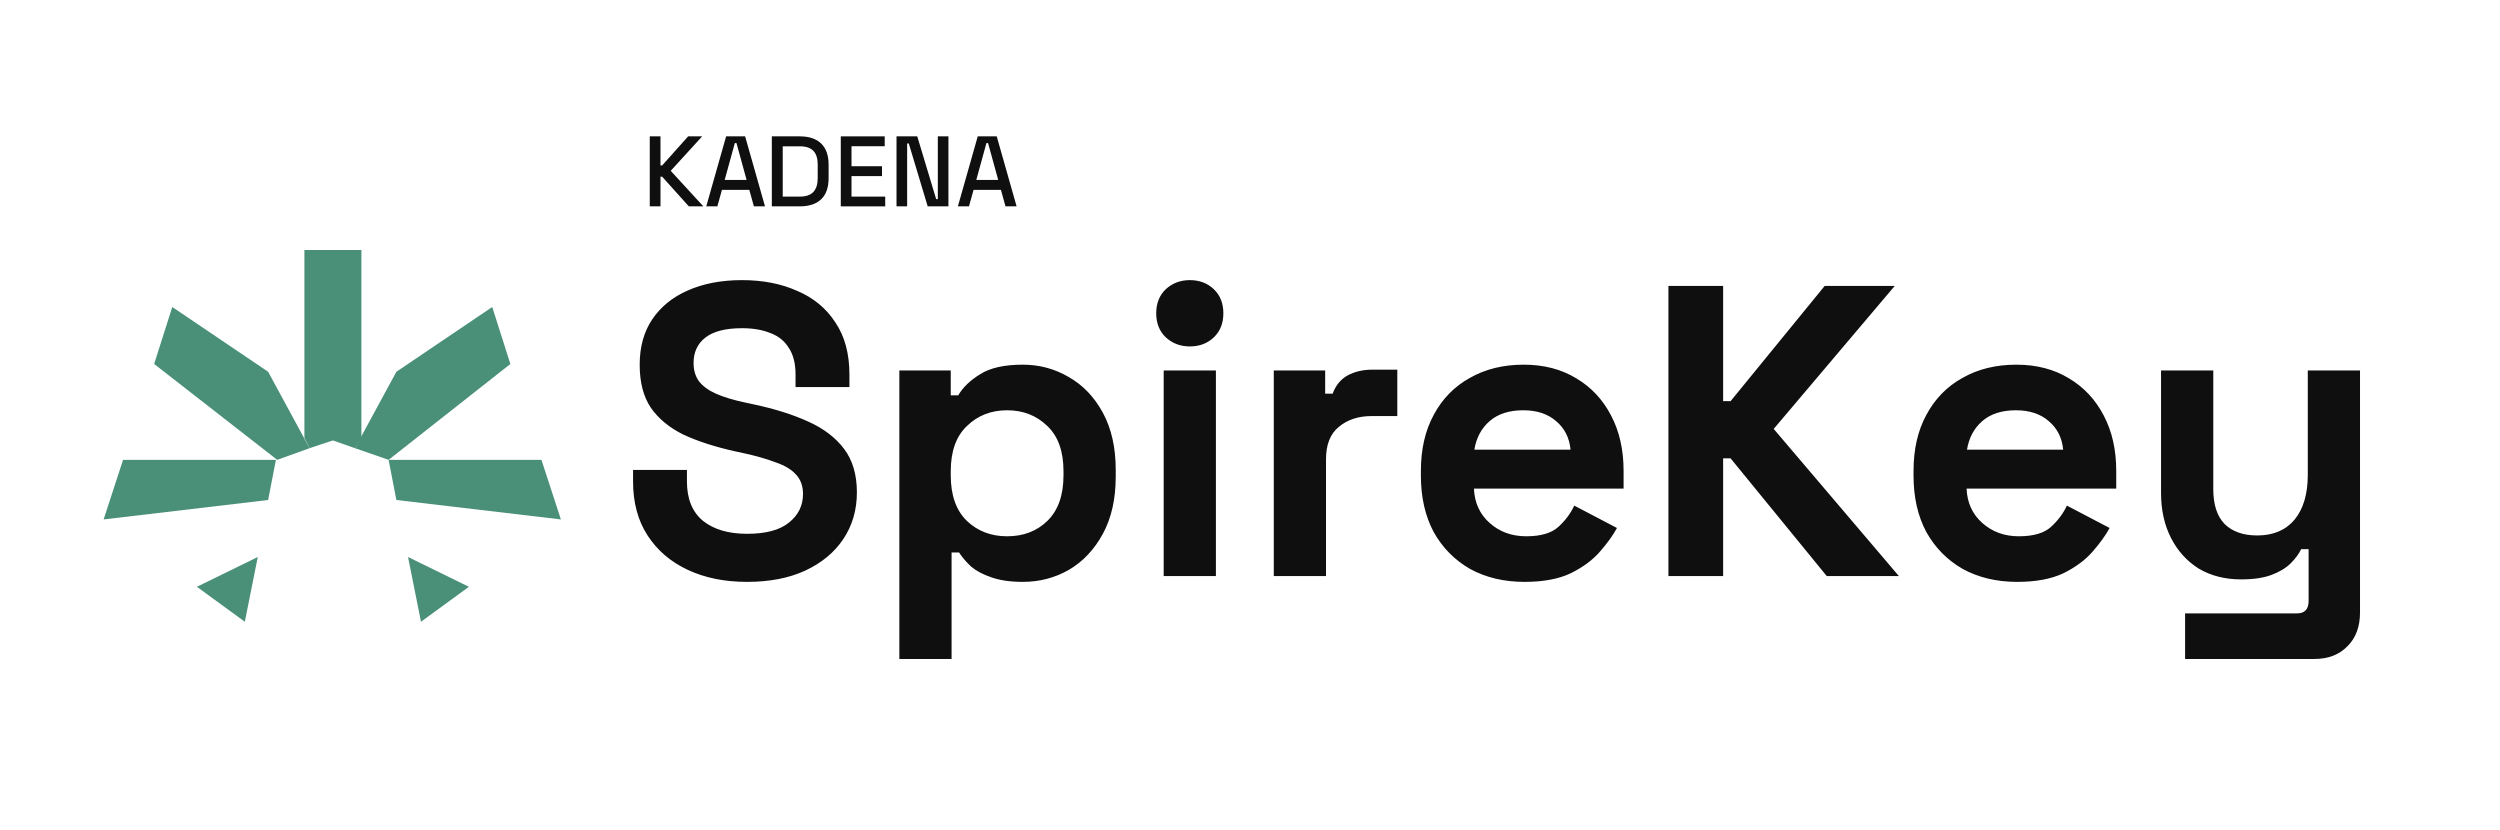
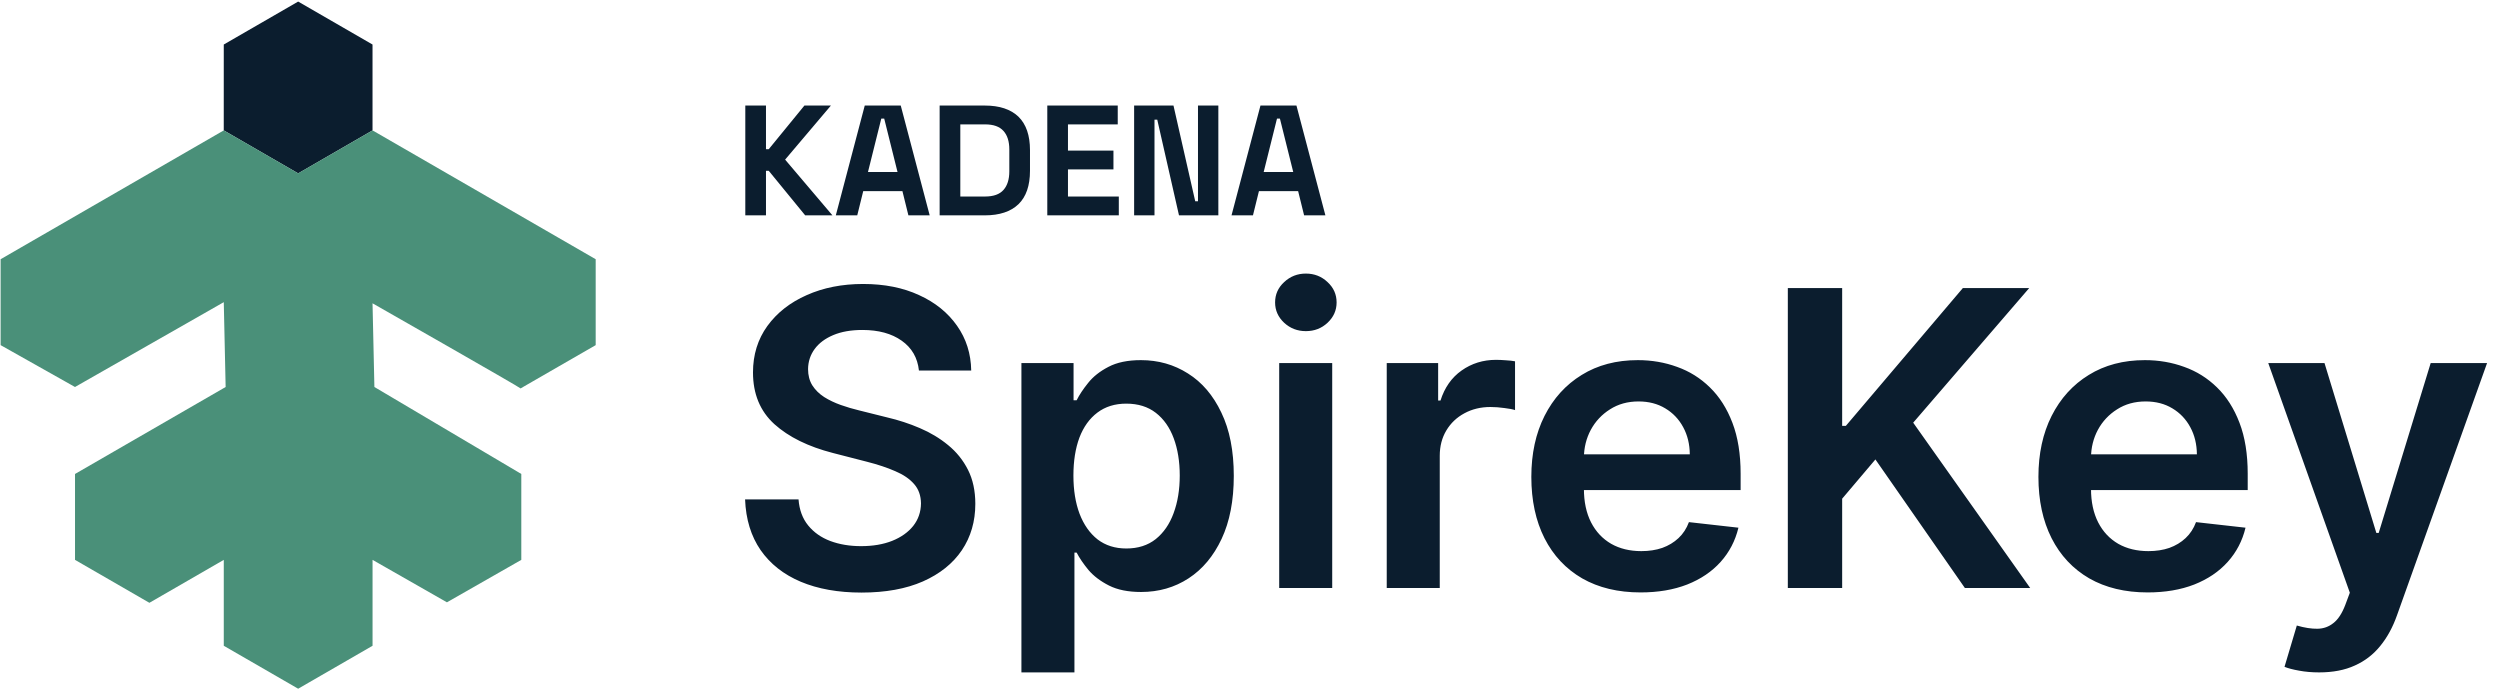
- <svg xmlns="http://www.w3.org/2000/svg" data-style="kdacolor" width="193" height="64" viewBox="0 0 193 64" fill="none">
-   <path id="{kda.foundation.color.icon.brand.logo.default}" d="M15.2,45.3l4.7-2.3-1,5-3.7-2.7Z" fill="#4A9079" />
-   <path id="{kda.foundation.color.icon.brand.logo.default}" d="M20.7,38.6l-12.7,1.5,1.5-4.6h11.8l-.6,3.1Z" fill="#4A9079" />
-   <polygon id="{kda.foundation.color.icon.brand.logo.default}" points="23.5 33.8 22.1 31.2 23.5 33.8 23.5 33.8" fill="#4A9079" />
-   <polygon id="{kda.foundation.color.icon.brand.logo.default}" points="20.7 28.7 20.7 28.7 22.1 31.2 20.7 28.7" fill="#4A9079" />
-   <path id="{kda.foundation.color.icon.brand.logo.default}" d="M32.5,48l-1-5,4.7,2.3-3.7,2.7Z" fill="#4A9079" />
-   <path id="{kda.foundation.color.icon.brand.logo.default}" d="M30,35.5h11.8s1.5,4.6,1.5,4.6l-12.7-1.5-.6-3.1Z" fill="#4A9079" />
-   <polygon id="{kda.foundation.color.icon.brand.logo.default}" points="27.9 33.8 29.3 31.2 27.9 33.8 27.9 33.8" fill="#4A9079" />
-   <polygon id="{kda.foundation.color.icon.brand.logo.default}" points="30.6 28.7 30.6 28.7 29.3 31.2 30.6 28.7" fill="#4A9079" />
-   <polygon id="{kda.foundation.color.icon.brand.logo.default}" points="23.5 19.3 23.5 33.8 23.9 34.6 25.7 34 27.4 34.6 27.9 33.8 27.9 19.3 23.5 19.3" fill="#4A9079" />
-   <polygon id="{kda.foundation.color.icon.brand.logo.default}" points="30.6 28.7 38 23.7 39.4 28.1 30 35.5 27.4 34.6 30.6 28.7" fill="#4A9079" />
-   <polygon id="{kda.foundation.color.icon.brand.logo.default}" points="20.7 28.7 13.3 23.7 11.9 28.1 21.4 35.5 23.9 34.6 20.7 28.7" fill="#4A9079" />
-   <path id="{kda.foundation.color.text.brand.wordmark.default}" d="M50.162 15.931V10.527H50.989V12.773H51.117C51.453 12.401 52.122 11.653 53.125 10.527H54.208C53.802 10.975 52.993 11.861 51.779 13.187C52.2 13.644 53.04 14.559 54.298 15.931H53.178C52.837 15.549 52.15 14.785 51.117 13.64H50.99V15.931H50.163H50.162Z" fill="#0F0F0F" />
-   <path id="{kda.foundation.color.text.brand.wordmark.default}" d="M54.523 15.931C54.779 15.032 55.29 13.23 56.057 10.527H57.524C57.78 11.426 58.291 13.228 59.058 15.931H58.2C58.14 15.72 58.022 15.296 57.847 14.657H55.734C55.679 14.867 55.561 15.292 55.38 15.931H54.523ZM55.945 13.889H57.637C57.507 13.412 57.246 12.464 56.856 11.047H56.728C56.598 11.52 56.337 12.467 55.946 13.889H55.945Z" fill="#0F0F0F" />
-   <path id="{kda.foundation.color.text.brand.wordmark.default}" d="M59.585 15.931V10.527H61.743C62.46 10.527 63.009 10.711 63.39 11.077C63.776 11.444 63.969 11.994 63.969 12.727V13.737C63.969 14.476 63.776 15.026 63.39 15.387C63.009 15.749 62.46 15.93 61.743 15.93H59.585V15.931ZM60.427 15.178H61.751C62.217 15.178 62.562 15.06 62.789 14.823C63.015 14.582 63.127 14.228 63.127 13.761V12.698C63.127 12.225 63.014 11.873 62.789 11.642C62.563 11.412 62.218 11.295 61.751 11.295H60.427V15.178Z" fill="#0F0F0F" />
-   <path id="{kda.foundation.color.text.brand.wordmark.default}" d="M64.909 15.931V10.527H68.3V11.289H65.736V12.834H68.091V13.595H65.736V15.178H68.338V15.932H64.909L64.909 15.931Z" fill="#0F0F0F" />
-   <path id="{kda.foundation.color.text.brand.wordmark.default}" d="M69.211 15.931V10.527H70.813C71.054 11.336 71.54 12.951 72.272 15.373H72.4V10.527H73.219V15.931H71.618C71.377 15.122 70.891 13.504 70.158 11.077H70.031V15.931H69.211Z" fill="#0F0F0F" />
-   <path id="{kda.foundation.color.text.brand.wordmark.default}" d="M73.948 15.931C74.204 15.032 74.715 13.23 75.482 10.527H76.948C77.204 11.426 77.715 13.228 78.482 15.931H77.625C77.565 15.72 77.446 15.296 77.271 14.657H75.159C75.104 14.867 74.986 15.292 74.805 15.931H73.948H73.948ZM75.369 13.889H77.061C76.931 13.412 76.67 12.464 76.279 11.047H76.152C76.021 11.52 75.761 12.467 75.37 13.889H75.369Z" fill="#0F0F0F" />
-   <path id="{kda.foundation.color.text.brand.wordmark.default}" d="M57.672 44.921C55.944 44.921 54.419 44.612 53.096 43.993C51.773 43.374 50.739 42.489 49.992 41.337C49.245 40.185 48.872 38.798 48.872 37.177V36.281H53.032V37.177C53.032 38.521 53.448 39.534 54.28 40.217C55.112 40.878 56.242 41.209 57.672 41.209C59.123 41.209 60.2 40.921 60.904 40.345C61.629 39.769 61.992 39.033 61.992 38.137C61.992 37.518 61.81 37.017 61.448 36.633C61.106 36.249 60.594 35.94 59.912 35.705C59.251 35.449 58.44 35.214 57.48 35.001L56.744 34.841C55.208 34.5 53.885 34.073 52.776 33.561C51.688 33.028 50.845 32.334 50.248 31.481C49.672 30.628 49.384 29.518 49.384 28.153C49.384 26.788 49.704 25.625 50.344 24.665C51.005 23.684 51.922 22.937 53.096 22.425C54.291 21.892 55.688 21.625 57.288 21.625C58.888 21.625 60.306 21.902 61.544 22.457C62.803 22.99 63.784 23.801 64.488 24.889C65.213 25.956 65.576 27.3 65.576 28.921V29.881H61.416V28.921C61.416 28.068 61.245 27.385 60.904 26.873C60.584 26.34 60.114 25.956 59.496 25.721C58.877 25.465 58.141 25.337 57.288 25.337C56.008 25.337 55.059 25.582 54.44 26.073C53.843 26.542 53.544 27.193 53.544 28.025C53.544 28.58 53.682 29.049 53.96 29.433C54.258 29.817 54.696 30.137 55.272 30.393C55.848 30.649 56.584 30.873 57.48 31.065L58.216 31.225C59.816 31.566 61.203 32.004 62.376 32.537C63.571 33.07 64.499 33.774 65.16 34.649C65.821 35.524 66.152 36.644 66.152 38.009C66.152 39.374 65.8 40.58 65.096 41.625C64.413 42.649 63.432 43.46 62.152 44.057C60.893 44.633 59.4 44.921 57.672 44.921ZM69.43 50.873V28.601H73.398V30.521H73.974C74.337 29.902 74.902 29.358 75.67 28.889C76.438 28.398 77.537 28.153 78.966 28.153C80.246 28.153 81.43 28.473 82.518 29.113C83.606 29.732 84.481 30.649 85.142 31.865C85.803 33.081 86.134 34.553 86.134 36.281V36.793C86.134 38.521 85.803 39.993 85.142 41.209C84.481 42.425 83.606 43.353 82.518 43.993C81.43 44.612 80.246 44.921 78.966 44.921C78.006 44.921 77.195 44.804 76.534 44.569C75.894 44.356 75.371 44.078 74.966 43.737C74.582 43.374 74.273 43.012 74.038 42.649H73.462V50.873H69.43ZM77.75 41.401C79.009 41.401 80.043 41.006 80.854 40.217C81.686 39.406 82.102 38.233 82.102 36.697V36.377C82.102 34.841 81.686 33.678 80.854 32.889C80.022 32.078 78.987 31.673 77.75 31.673C76.513 31.673 75.478 32.078 74.646 32.889C73.814 33.678 73.398 34.841 73.398 36.377V36.697C73.398 38.233 73.814 39.406 74.646 40.217C75.478 41.006 76.513 41.401 77.75 41.401ZM89.836 44.473V28.601H93.868V44.473H89.836ZM91.852 26.745C91.127 26.745 90.508 26.51 89.996 26.041C89.506 25.572 89.26 24.953 89.26 24.185C89.26 23.417 89.506 22.798 89.996 22.329C90.508 21.86 91.127 21.625 91.852 21.625C92.599 21.625 93.218 21.86 93.708 22.329C94.199 22.798 94.444 23.417 94.444 24.185C94.444 24.953 94.199 25.572 93.708 26.041C93.218 26.51 92.599 26.745 91.852 26.745ZM98.336 44.473V28.601H102.304V30.393H102.88C103.115 29.753 103.499 29.284 104.032 28.985C104.587 28.686 105.227 28.537 105.952 28.537H107.872V32.121H105.888C104.864 32.121 104.022 32.398 103.36 32.953C102.699 33.486 102.368 34.318 102.368 35.449V44.473H98.336ZM117.693 44.921C116.115 44.921 114.717 44.59 113.501 43.929C112.307 43.246 111.368 42.297 110.685 41.081C110.024 39.844 109.693 38.393 109.693 36.729V36.345C109.693 34.681 110.024 33.241 110.685 32.025C111.347 30.788 112.275 29.838 113.469 29.177C114.664 28.494 116.051 28.153 117.629 28.153C119.187 28.153 120.541 28.505 121.693 29.209C122.845 29.892 123.741 30.852 124.381 32.089C125.021 33.305 125.341 34.724 125.341 36.345V37.721H113.789C113.832 38.809 114.237 39.694 115.005 40.377C115.773 41.06 116.712 41.401 117.821 41.401C118.952 41.401 119.784 41.156 120.317 40.665C120.851 40.174 121.256 39.63 121.533 39.033L124.829 40.761C124.531 41.316 124.093 41.924 123.517 42.585C122.963 43.225 122.216 43.78 121.277 44.249C120.339 44.697 119.144 44.921 117.693 44.921ZM113.821 34.713H121.245C121.16 33.796 120.787 33.06 120.125 32.505C119.485 31.95 118.643 31.673 117.597 31.673C116.509 31.673 115.645 31.95 115.005 32.505C114.365 33.06 113.971 33.796 113.821 34.713ZM128.802 44.473V22.073H133.026V30.969H133.602L140.866 22.073H146.274L136.93 33.113L146.594 44.473H141.026L133.602 35.385H133.026V44.473H128.802ZM155.725 44.921C154.146 44.921 152.749 44.59 151.533 43.929C150.338 43.246 149.399 42.297 148.717 41.081C148.055 39.844 147.725 38.393 147.725 36.729V36.345C147.725 34.681 148.055 33.241 148.717 32.025C149.378 30.788 150.306 29.838 151.501 29.177C152.695 28.494 154.082 28.153 155.661 28.153C157.218 28.153 158.573 28.505 159.725 29.209C160.877 29.892 161.773 30.852 162.413 32.089C163.053 33.305 163.373 34.724 163.373 36.345V37.721H151.821C151.863 38.809 152.269 39.694 153.037 40.377C153.805 41.06 154.743 41.401 155.853 41.401C156.983 41.401 157.815 41.156 158.349 40.665C158.882 40.174 159.287 39.63 159.565 39.033L162.861 40.761C162.562 41.316 162.125 41.924 161.549 42.585C160.994 43.225 160.247 43.78 159.309 44.249C158.37 44.697 157.175 44.921 155.725 44.921ZM151.853 34.713H159.277C159.191 33.796 158.818 33.06 158.157 32.505C157.517 31.95 156.674 31.673 155.629 31.673C154.541 31.673 153.677 31.95 153.037 32.505C152.397 33.06 152.002 33.796 151.853 34.713ZM168.689 50.873V47.353H177.329C177.927 47.353 178.225 47.033 178.225 46.393V42.393H177.649C177.479 42.756 177.212 43.118 176.849 43.481C176.487 43.844 175.996 44.142 175.377 44.377C174.759 44.612 173.969 44.729 173.009 44.729C171.772 44.729 170.684 44.452 169.745 43.897C168.828 43.321 168.113 42.532 167.601 41.529C167.089 40.526 166.833 39.374 166.833 38.073V28.601H170.865V37.753C170.865 38.948 171.153 39.844 171.729 40.441C172.327 41.038 173.169 41.337 174.257 41.337C175.495 41.337 176.455 40.932 177.137 40.121C177.82 39.289 178.161 38.137 178.161 36.665V28.601H182.193V47.289C182.193 48.377 181.873 49.241 181.233 49.881C180.593 50.542 179.74 50.873 178.673 50.873H168.689Z" fill="#0F0F0F" />
+ <svg xmlns="http://www.w3.org/2000/svg" width="1201" height="331" viewBox="0 0 1201 331" fill="none">
+   <path d="M143.23 0.752L107.499 21.391L107.489 62.648L143.23 83.286L178.961 62.648V21.391L143.23 0.752Z" fill="#0B1D2E" />
+   <path d="M143.231 330.857L107.5 310.228V268.961L71.769 289.59L36.038 268.961V227.694L108.397 185.912L107.5 145.16L36.028 185.912L0.297 165.799V124.532L107.5 62.637L143.231 83.265L178.962 62.637L286.166 124.532V165.799C286.166 165.799 249.754 186.778 250.095 186.603C250.435 186.427 178.962 145.707 178.962 145.707L179.859 185.912L250.435 227.694V268.961L214.704 289.353L178.973 268.961V310.228L143.242 330.857H143.231Z" fill="#4A9079" />
+   <path d="M358.045 103.455C358.045 94.676 358.045 77.094 358.045 50.707C359.664 50.707 362.974 50.707 367.977 50.707C367.977 54.19 367.977 61.178 367.977 71.674C368.173 71.674 368.614 71.674 369.301 71.674C372.146 68.192 377.859 61.203 386.442 50.707C388.551 50.707 392.794 50.707 399.17 50.707C395.491 55.072 388.159 63.729 377.173 76.677C380.949 81.14 388.527 90.066 399.905 103.455C397.698 103.455 393.333 103.455 386.81 103.455C383.867 99.875 378.031 92.739 369.301 82.047C369.105 82.047 368.664 82.047 367.977 82.047C367.977 85.627 367.977 92.763 367.977 103.455C366.309 103.455 362.999 103.455 358.045 103.455ZM401.524 103.455C403.878 94.676 408.513 77.094 415.428 50.707C418.322 50.707 424.084 50.707 432.716 50.707C435.021 59.486 439.656 77.069 446.621 103.455C444.904 103.455 441.495 103.455 436.395 103.455C435.904 101.542 434.948 97.668 433.526 91.832C430.387 91.832 424.109 91.832 414.692 91.832C414.202 93.793 413.245 97.668 411.823 103.455C410.107 103.455 406.673 103.455 401.524 103.455ZM416.973 82.636C419.327 82.636 424.06 82.636 431.171 82.636C430.092 78.369 427.959 69.81 424.771 56.961C424.526 56.961 424.06 56.961 423.373 56.961C422.343 61.227 420.21 69.786 416.973 82.636ZM451.402 103.455C451.402 101.984 451.402 99.066 451.402 94.701C451.402 88.815 451.402 77.069 451.402 59.462C451.402 57.99 451.402 55.072 451.402 50.707C455.032 50.707 462.266 50.707 473.105 50.707C480.167 50.707 485.562 52.497 489.29 56.078C492.968 59.707 494.807 65.053 494.807 72.115C494.807 74.322 494.807 77.633 494.807 82.047C494.807 89.159 492.968 94.504 489.29 98.085C485.562 101.665 480.167 103.455 473.105 103.455C468.298 103.455 461.064 103.455 451.402 103.455ZM461.334 94.406C463.345 94.406 467.317 94.406 473.252 94.406C477.274 94.406 480.216 93.352 482.08 91.243C483.944 89.134 484.876 86.167 484.876 82.341C484.876 79.987 484.876 76.48 484.876 71.821C484.876 67.947 483.944 64.979 482.08 62.919C480.216 60.81 477.274 59.756 473.252 59.756C470.603 59.756 466.631 59.756 461.334 59.756C461.334 65.543 461.334 77.094 461.334 94.406ZM503.12 103.455C503.12 94.676 503.12 77.094 503.12 50.707C508.76 50.707 520.041 50.707 536.961 50.707C536.961 52.228 536.961 55.244 536.961 59.756C532.989 59.756 525.019 59.756 513.052 59.756C513.052 61.865 513.052 66.058 513.052 72.336C516.681 72.336 523.964 72.336 534.901 72.336C534.901 73.856 534.901 76.873 534.901 81.385C531.223 81.385 523.94 81.385 513.052 81.385C513.052 83.543 513.052 87.883 513.052 94.406C517.123 94.406 525.264 94.406 537.476 94.406C537.476 95.927 537.476 98.943 537.476 103.455C531.738 103.455 520.286 103.455 503.12 103.455ZM544.833 103.455C544.833 94.676 544.833 77.094 544.833 50.707C547.972 50.707 554.274 50.707 563.74 50.707C565.456 58.358 568.939 73.685 574.186 96.687C574.432 96.687 574.873 96.687 575.511 96.687C575.511 89.036 575.511 73.709 575.511 50.707C577.178 50.707 580.44 50.707 585.295 50.707C585.295 59.486 585.295 77.069 585.295 103.455C582.156 103.455 575.854 103.455 566.388 103.455C564.672 95.804 561.19 80.478 555.942 57.475C555.746 57.475 555.304 57.475 554.618 57.475C554.618 65.175 554.618 80.502 554.618 103.455C552.95 103.455 549.688 103.455 544.833 103.455ZM591.622 103.455C593.976 94.676 598.611 77.094 605.526 50.707C608.42 50.707 614.183 50.707 622.815 50.707C625.12 59.486 629.754 77.069 636.719 103.455C635.002 103.455 631.594 103.455 626.493 103.455C626.002 101.542 625.046 97.668 623.624 91.832C620.485 91.832 614.207 91.832 604.791 91.832C604.3 93.793 603.344 97.668 601.921 103.455C600.205 103.455 596.772 103.455 591.622 103.455ZM607.071 82.636C609.425 82.636 614.158 82.636 621.27 82.636C620.191 78.369 618.057 69.81 614.869 56.961C614.624 56.961 614.158 56.961 613.471 56.961C612.442 61.227 610.308 69.786 607.071 82.636Z" fill="#0B1D2E" />
+   <path d="M441.455 178.006C440.798 171.861 438.03 167.076 433.152 163.652C428.32 160.228 422.035 158.516 414.295 158.516C408.854 158.516 404.187 159.336 400.293 160.978C396.4 162.62 393.421 164.848 391.358 167.662C389.294 170.477 388.238 173.69 388.191 177.302C388.191 180.304 388.871 182.907 390.232 185.112C391.639 187.317 393.539 189.193 395.931 190.741C398.323 192.242 400.974 193.508 403.882 194.54C406.79 195.572 409.722 196.44 412.677 197.144L426.186 200.521C431.627 201.788 436.858 203.5 441.877 205.657C446.943 207.815 451.469 210.536 455.456 213.819C459.49 217.103 462.68 221.066 465.025 225.71C467.371 230.354 468.543 235.795 468.543 242.034C468.543 250.477 466.386 257.912 462.07 264.338C457.755 270.718 451.516 275.713 443.354 279.325C435.239 282.89 425.412 284.673 413.873 284.673C402.662 284.673 392.929 282.937 384.673 279.466C376.464 275.995 370.038 270.929 365.394 264.268C360.797 257.607 358.311 249.492 357.936 239.923H383.618C383.993 244.942 385.541 249.117 388.262 252.447C390.982 255.778 394.524 258.264 398.886 259.906C403.295 261.547 408.221 262.368 413.662 262.368C419.338 262.368 424.31 261.524 428.578 259.835C432.894 258.1 436.271 255.707 438.71 252.658C441.15 249.563 442.393 245.951 442.44 241.823C442.393 238.07 441.29 234.974 439.133 232.535C436.975 230.049 433.949 227.985 430.056 226.343C426.21 224.655 421.707 223.154 416.547 221.84L400.153 217.619C388.285 214.57 378.904 209.949 372.008 203.758C365.16 197.519 361.736 189.24 361.736 178.92C361.736 170.43 364.034 162.995 368.631 156.616C373.275 150.236 379.584 145.288 387.558 141.77C395.532 138.205 404.562 136.422 414.647 136.422C424.873 136.422 433.832 138.205 441.525 141.77C449.265 145.288 455.339 150.19 459.748 156.475C464.158 162.714 466.433 169.891 466.573 178.006H441.455ZM490.69 323.019V174.417H515.738V192.289H517.216C518.529 189.662 520.382 186.871 522.774 183.916C525.166 180.914 528.403 178.357 532.484 176.246C536.565 174.089 541.772 173.01 548.104 173.01C556.454 173.01 563.982 175.144 570.69 179.413C577.445 183.634 582.792 189.897 586.732 198.199C590.719 206.455 592.713 216.587 592.713 228.595C592.713 240.463 590.766 250.548 586.873 258.85C582.98 267.153 577.679 273.485 570.971 277.848C564.264 282.21 556.665 284.391 548.174 284.391C541.983 284.391 536.846 283.359 532.765 281.295C528.684 279.231 525.401 276.745 522.915 273.837C520.476 270.882 518.576 268.091 517.216 265.464H516.16V323.019H490.69ZM515.668 228.454C515.668 235.443 516.653 241.565 518.623 246.818C520.64 252.072 523.525 256.176 527.277 259.132C531.077 262.04 535.674 263.494 541.068 263.494C546.697 263.494 551.411 261.993 555.21 258.991C559.01 255.942 561.871 251.791 563.795 246.537C565.765 241.237 566.75 235.209 566.75 228.454C566.75 221.747 565.788 215.789 563.865 210.583C561.942 205.376 559.08 201.295 555.281 198.34C551.481 195.385 546.744 193.907 541.068 193.907C535.627 193.907 531.006 195.338 527.207 198.199C523.407 201.06 520.523 205.071 518.552 210.231C516.629 215.391 515.668 221.465 515.668 228.454ZM614.525 282.491V174.417H639.995V282.491H614.525ZM627.33 159.078C623.296 159.078 619.825 157.742 616.917 155.068C614.009 152.347 612.555 149.087 612.555 145.288C612.555 141.441 614.009 138.181 616.917 135.508C619.825 132.787 623.296 131.427 627.33 131.427C631.411 131.427 634.882 132.787 637.744 135.508C640.652 138.181 642.106 141.441 642.106 145.288C642.106 149.087 640.652 152.347 637.744 155.068C634.882 157.742 631.411 159.078 627.33 159.078ZM666.187 282.491V174.417H690.884V192.43H692.01C693.98 186.191 697.357 181.383 702.142 178.006C706.973 174.581 712.485 172.869 718.676 172.869C720.084 172.869 721.655 172.94 723.391 173.08C725.173 173.174 726.651 173.338 727.823 173.573V197.003C726.744 196.628 725.032 196.299 722.687 196.018C720.389 195.69 718.16 195.525 716.003 195.525C711.359 195.525 707.184 196.534 703.478 198.551C699.82 200.521 696.935 203.265 694.824 206.783C692.713 210.301 691.658 214.359 691.658 218.956V282.491H666.187ZM788.14 284.602C777.305 284.602 767.947 282.351 760.066 277.848C752.233 273.298 746.205 266.871 741.983 258.569C737.762 250.219 735.651 240.392 735.651 229.088C735.651 217.971 737.762 208.214 741.983 199.817C746.252 191.374 752.209 184.807 759.855 180.116C767.501 175.379 776.484 173.01 786.803 173.01C793.464 173.01 799.75 174.089 805.66 176.246C811.617 178.357 816.871 181.641 821.421 186.097C826.018 190.553 829.63 196.229 832.257 203.124C834.883 209.973 836.197 218.135 836.197 227.61V235.42H747.612V218.252H811.781C811.735 213.374 810.679 209.035 808.615 205.235C806.551 201.389 803.667 198.363 799.961 196.159C796.302 193.954 792.034 192.852 787.155 192.852C781.948 192.852 777.375 194.118 773.435 196.651C769.495 199.137 766.422 202.421 764.218 206.502C762.06 210.536 760.957 214.968 760.911 219.8V234.787C760.911 241.072 762.06 246.467 764.358 250.97C766.657 255.426 769.87 258.85 773.998 261.242C778.126 263.588 782.957 264.761 788.492 264.761C792.198 264.761 795.552 264.245 798.554 263.213C801.556 262.134 804.159 260.562 806.364 258.498C808.568 256.434 810.234 253.878 811.359 250.829L835.141 253.503C833.64 259.788 830.779 265.276 826.557 269.967C822.383 274.611 817.035 278.223 810.515 280.803C803.995 283.336 796.537 284.602 788.14 284.602ZM858.871 282.491V138.392H884.974V204.602H886.733L942.952 138.392H974.825L919.099 203.054L975.318 282.491H943.937L900.946 220.715L884.974 239.571V282.491H858.871ZM1031.75 284.602C1020.91 284.602 1011.55 282.351 1003.67 277.848C995.84 273.298 989.812 266.871 985.59 258.569C981.369 250.219 979.258 240.392 979.258 229.088C979.258 217.971 981.369 208.214 985.59 199.817C989.859 191.374 995.816 184.807 1003.46 180.116C1011.11 175.379 1020.09 173.01 1030.41 173.01C1037.07 173.01 1043.36 174.089 1049.27 176.246C1055.22 178.357 1060.48 181.641 1065.03 186.097C1069.62 190.553 1073.24 196.229 1075.86 203.124C1078.49 209.973 1079.8 218.135 1079.8 227.61V235.42H991.219V218.252H1055.39C1055.34 213.374 1054.29 209.035 1052.22 205.235C1050.16 201.389 1047.27 198.363 1043.57 196.159C1039.91 193.954 1035.64 192.852 1030.76 192.852C1025.56 192.852 1020.98 194.118 1017.04 196.651C1013.1 199.137 1010.03 202.421 1007.82 206.502C1005.67 210.536 1004.56 214.968 1004.52 219.8V234.787C1004.52 241.072 1005.67 246.467 1007.97 250.97C1010.26 255.426 1013.48 258.85 1017.6 261.242C1021.73 263.588 1026.56 264.761 1032.1 264.761C1035.8 264.761 1039.16 264.245 1042.16 263.213C1045.16 262.134 1047.77 260.562 1049.97 258.498C1052.18 256.434 1053.84 253.878 1054.97 250.829L1078.75 253.503C1077.25 259.788 1074.39 265.276 1070.16 269.967C1065.99 274.611 1060.64 278.223 1054.12 280.803C1047.6 283.336 1040.14 284.602 1031.75 284.602ZM1114.09 323.019C1110.62 323.019 1107.4 322.738 1104.45 322.175C1101.54 321.659 1099.22 321.049 1097.48 320.346L1103.39 300.504C1107.1 301.583 1110.4 302.099 1113.31 302.052C1116.22 302.005 1118.78 301.09 1120.98 299.308C1123.23 297.572 1125.13 294.664 1126.68 290.583L1128.86 284.743L1089.67 174.417H1116.69L1141.6 256.036H1142.72L1167.7 174.417H1194.79L1151.52 295.579C1149.5 301.301 1146.83 306.203 1143.5 310.284C1140.17 314.412 1136.09 317.555 1131.26 319.712C1126.47 321.917 1120.75 323.019 1114.09 323.019Z" fill="#0B1D2E" />
</svg>
